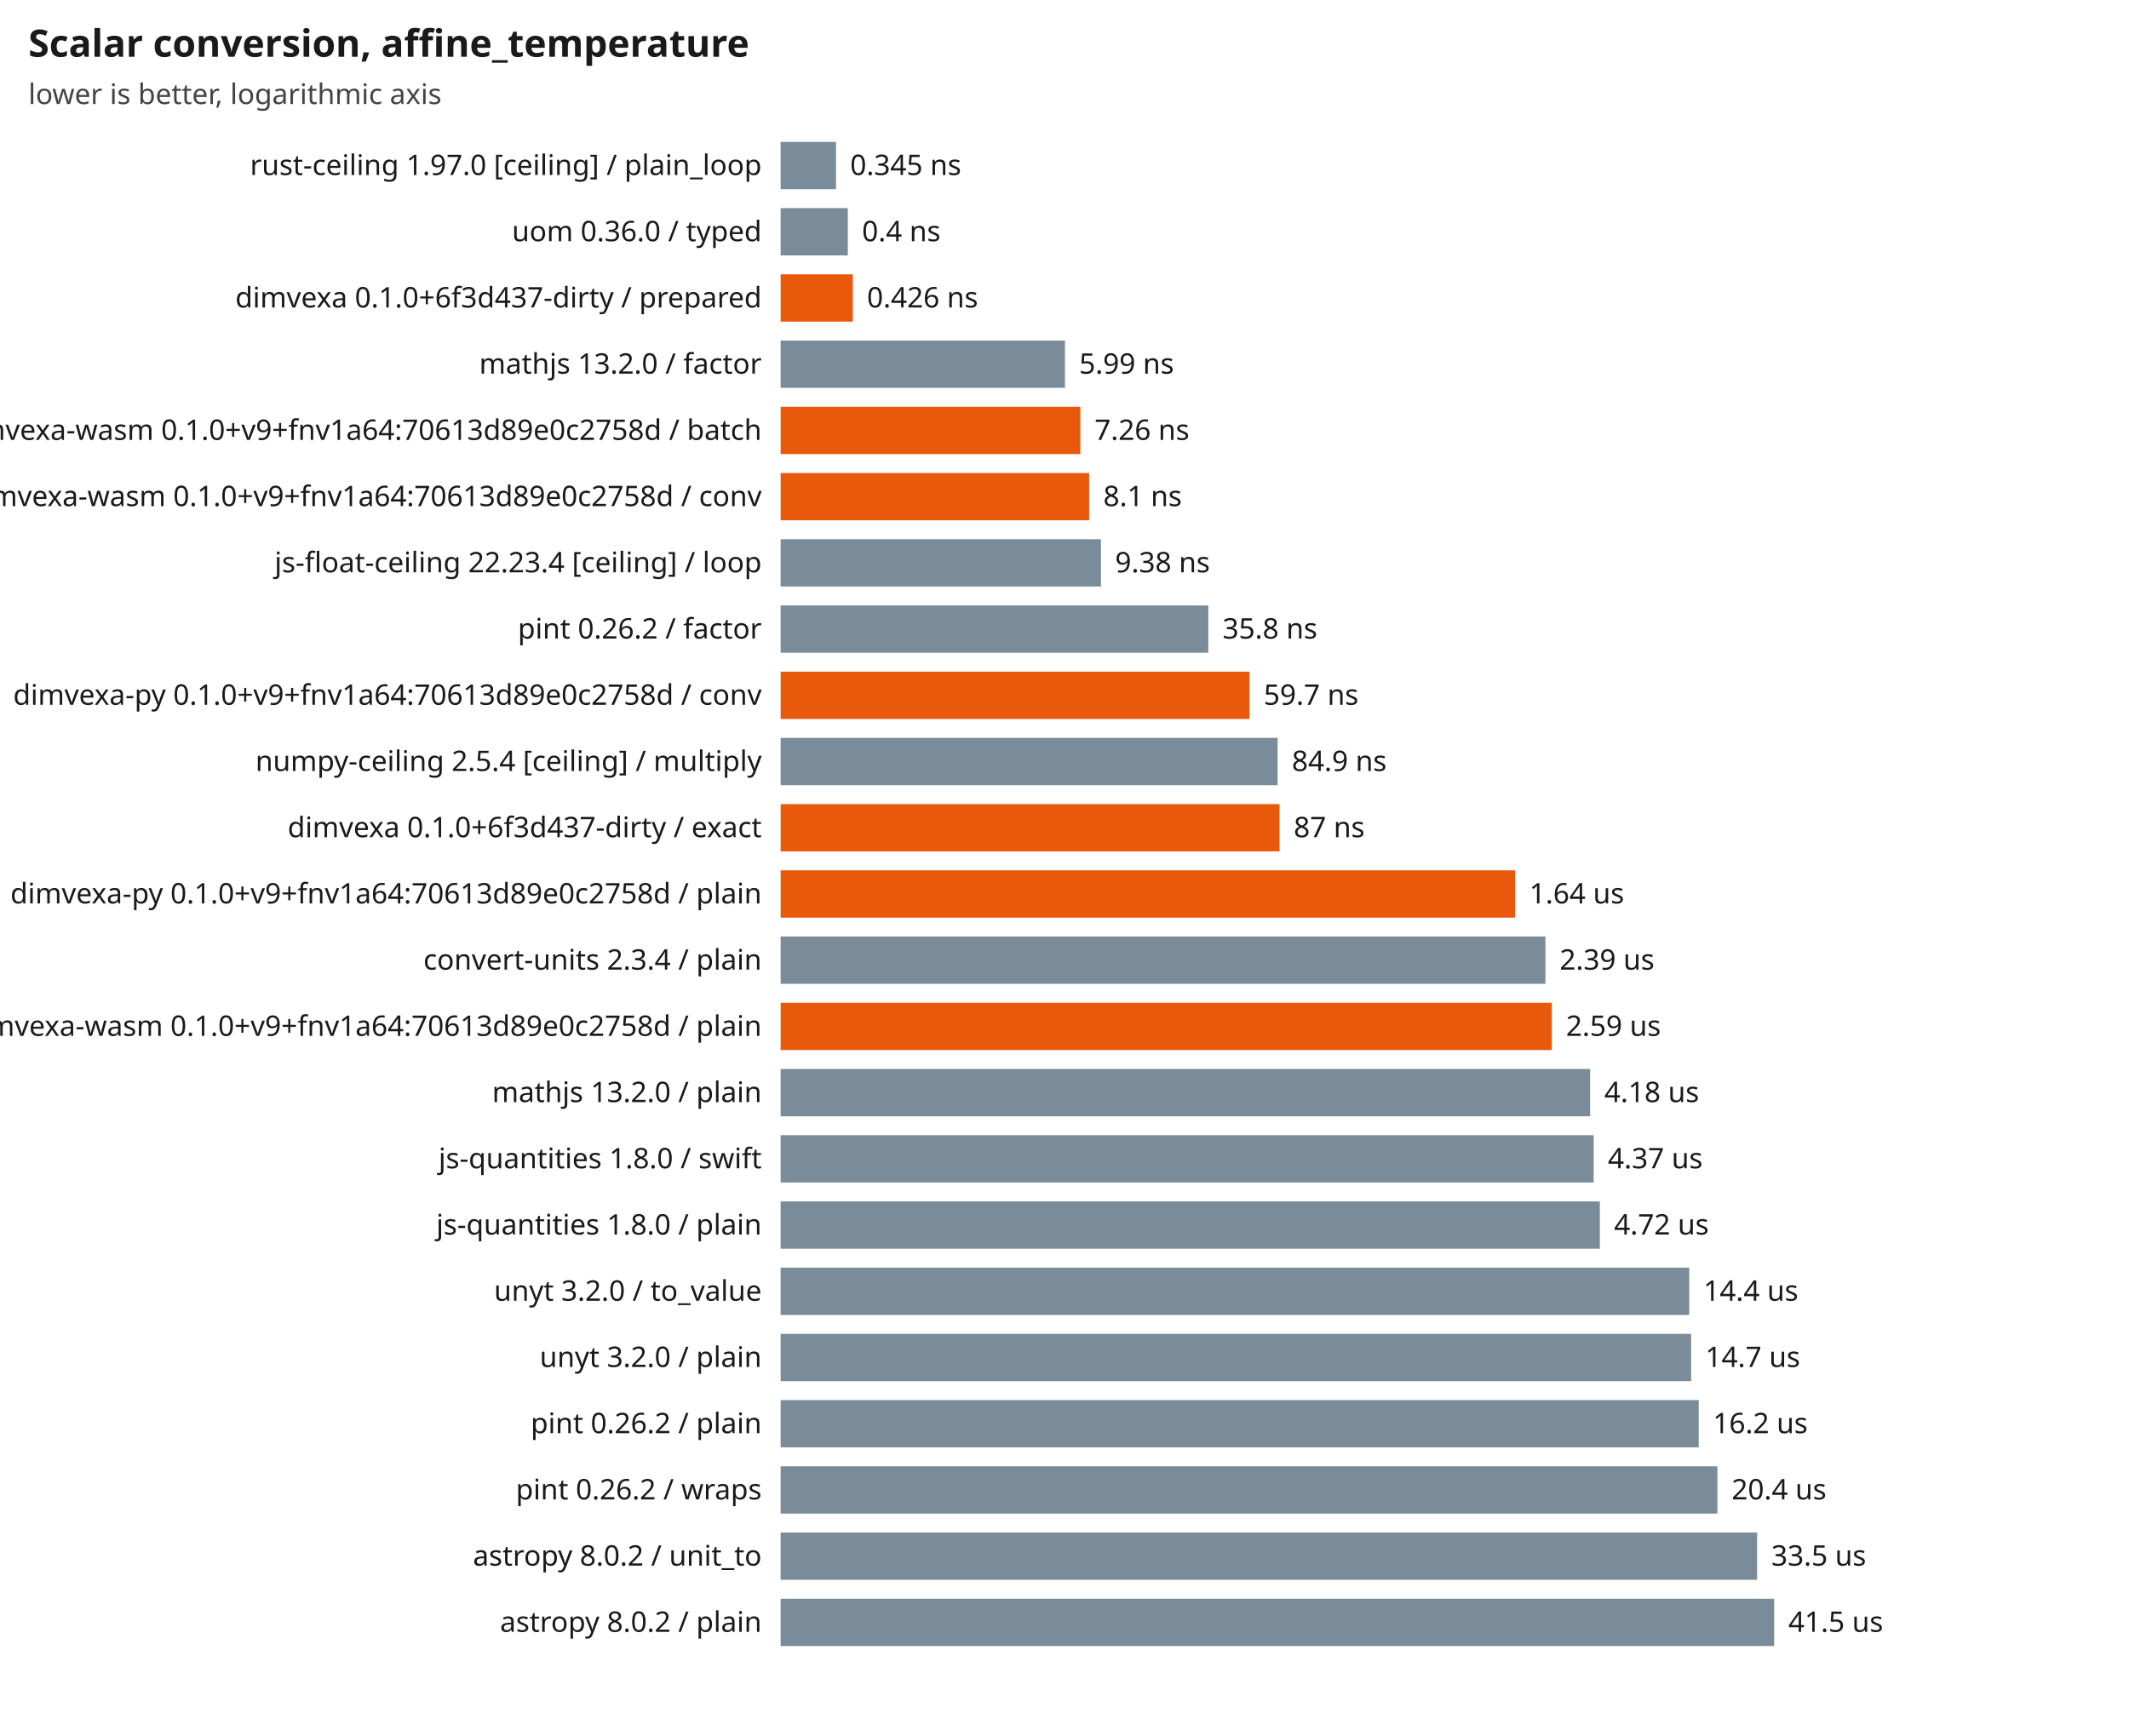
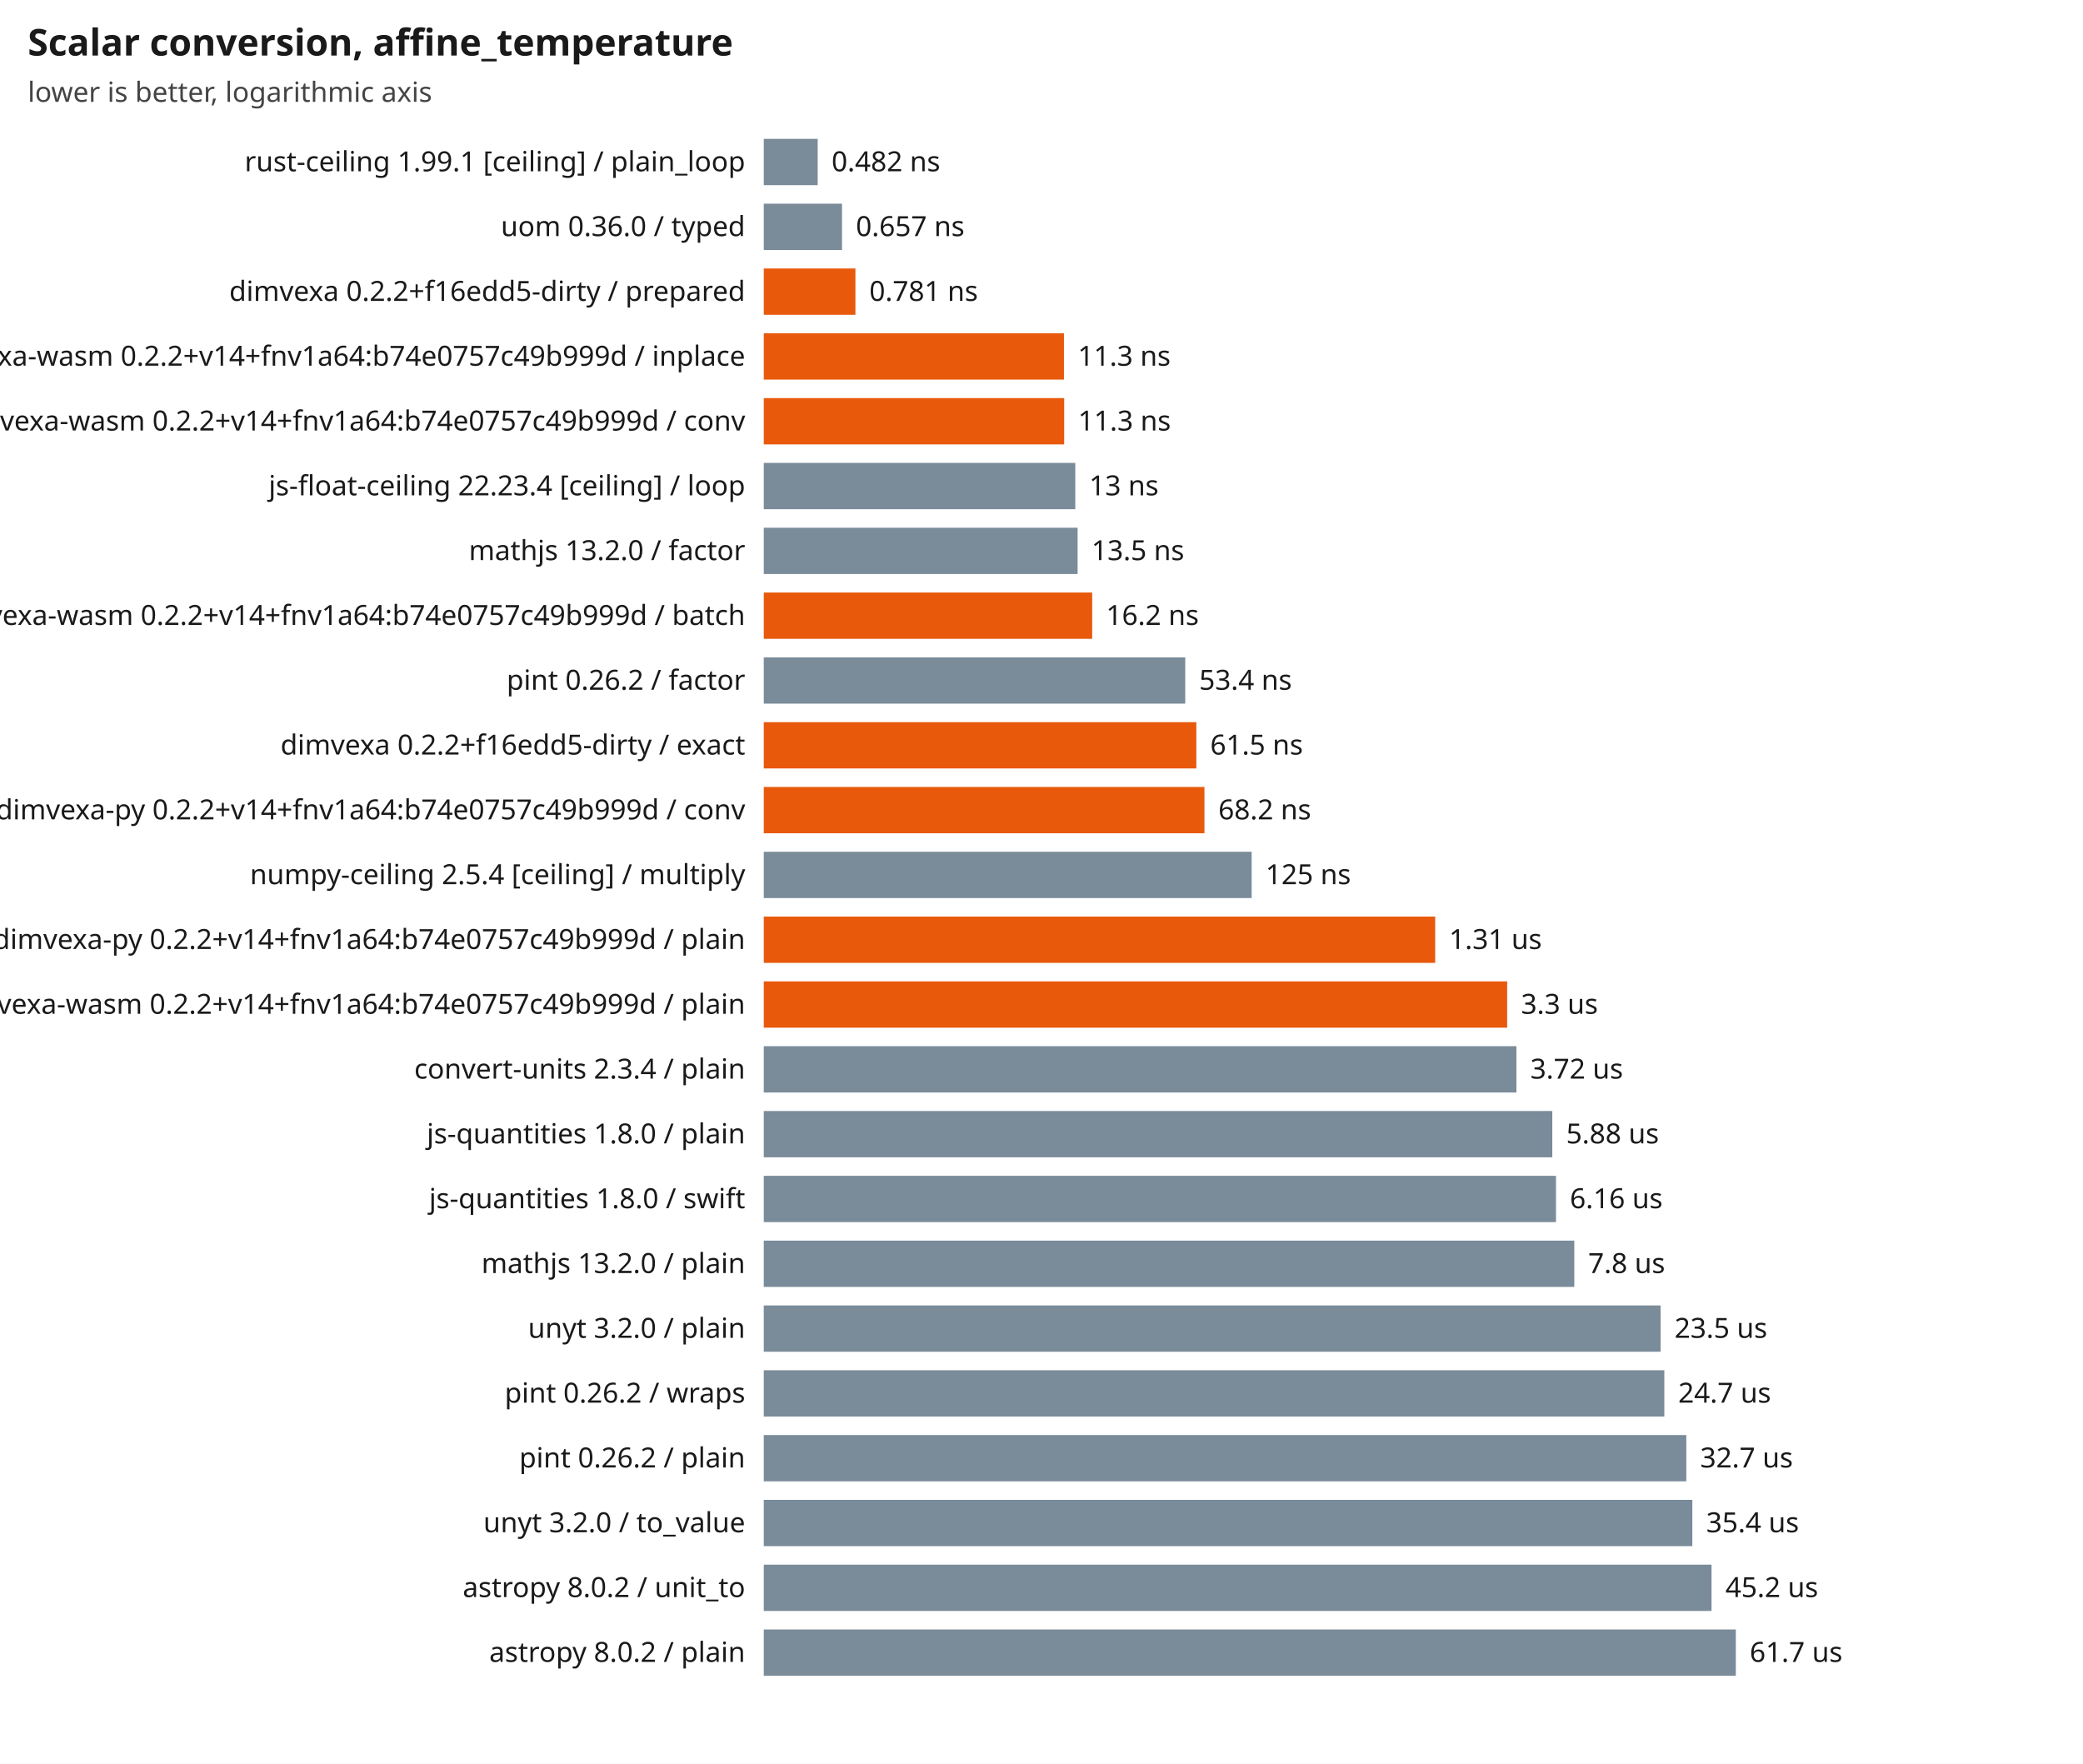
- <svg xmlns="http://www.w3.org/2000/svg" width="900" height="734" viewBox="0 0 900 734" role="img" aria-label="Scalar conversion, affine_temperature">
-   <rect width="900" height="734" fill="#ffffff" />
+ <svg xmlns="http://www.w3.org/2000/svg" width="900" height="762" viewBox="0 0 900 762" role="img" aria-label="Scalar conversion, affine_temperature">
+   <rect width="900" height="762" fill="#ffffff" />
  <text x="12" y="24" font-family="sans-serif" font-size="16" font-weight="bold" fill="#1a1a1a">Scalar conversion, affine_temperature</text>
  <text x="12" y="44" font-family="sans-serif" font-size="12" fill="#444444">lower is better, logarithmic axis</text>
-   <text x="322" y="74" text-anchor="end" font-family="sans-serif" font-size="12" fill="#1a1a1a">rust-ceiling 1.97.0 [ceiling] / plain_loop</text>
-   <rect x="330" y="60" width="23.4" height="20" fill="#7a8b99" />
-   <text x="359.4" y="74" font-family="sans-serif" font-size="12" fill="#1a1a1a">0.345 ns</text>
+   <text x="322" y="74" text-anchor="end" font-family="sans-serif" font-size="12" fill="#1a1a1a">rust-ceiling 1.99.1 [ceiling] / plain_loop</text>
+   <rect x="330" y="60" width="23.3" height="20" fill="#7a8b99" />
+   <text x="359.3" y="74" font-family="sans-serif" font-size="12" fill="#1a1a1a">0.482 ns</text>
  <text x="322" y="102" text-anchor="end" font-family="sans-serif" font-size="12" fill="#1a1a1a">uom 0.36.0 / typed</text>
-   <rect x="330" y="88" width="28.4" height="20" fill="#7a8b99" />
-   <text x="364.4" y="102" font-family="sans-serif" font-size="12" fill="#1a1a1a">0.4 ns</text>
-   <text x="322" y="130" text-anchor="end" font-family="sans-serif" font-size="12" fill="#1a1a1a">dimvexa 0.1.0+6f3d437-dirty / prepared</text>
-   <rect x="330" y="116" width="30.5" height="20" fill="#e8590c" />
-   <text x="366.5" y="130" font-family="sans-serif" font-size="12" fill="#1a1a1a">0.426 ns</text>
-   <text x="322" y="158" text-anchor="end" font-family="sans-serif" font-size="12" fill="#1a1a1a">mathjs 13.2.0 / factor</text>
-   <rect x="330" y="144" width="120.2" height="20" fill="#7a8b99" />
-   <text x="456.2" y="158" font-family="sans-serif" font-size="12" fill="#1a1a1a">5.99 ns</text>
-   <text x="322" y="186" text-anchor="end" font-family="sans-serif" font-size="12" fill="#1a1a1a">dimvexa-wasm 0.1.0+v9+fnv1a64:70613d89e0c2758d / batch</text>
-   <rect x="330" y="172" width="126.7" height="20" fill="#e8590c" />
-   <text x="462.7" y="186" font-family="sans-serif" font-size="12" fill="#1a1a1a">7.26 ns</text>
-   <text x="322" y="214" text-anchor="end" font-family="sans-serif" font-size="12" fill="#1a1a1a">dimvexa-wasm 0.1.0+v9+fnv1a64:70613d89e0c2758d / conv</text>
-   <rect x="330" y="200" width="130.4" height="20" fill="#e8590c" />
-   <text x="466.4" y="214" font-family="sans-serif" font-size="12" fill="#1a1a1a">8.1 ns</text>
-   <text x="322" y="242" text-anchor="end" font-family="sans-serif" font-size="12" fill="#1a1a1a">js-float-ceiling 22.23.4 [ceiling] / loop</text>
-   <rect x="330" y="228" width="135.4" height="20" fill="#7a8b99" />
-   <text x="471.4" y="242" font-family="sans-serif" font-size="12" fill="#1a1a1a">9.38 ns</text>
-   <text x="322" y="270" text-anchor="end" font-family="sans-serif" font-size="12" fill="#1a1a1a">pint 0.26.2 / factor</text>
-   <rect x="330" y="256" width="180.8" height="20" fill="#7a8b99" />
-   <text x="516.8" y="270" font-family="sans-serif" font-size="12" fill="#1a1a1a">35.8 ns</text>
-   <text x="322" y="298" text-anchor="end" font-family="sans-serif" font-size="12" fill="#1a1a1a">dimvexa-py 0.1.0+v9+fnv1a64:70613d89e0c2758d / conv</text>
-   <rect x="330" y="284" width="198.2" height="20" fill="#e8590c" />
-   <text x="534.2" y="298" font-family="sans-serif" font-size="12" fill="#1a1a1a">59.7 ns</text>
-   <text x="322" y="326" text-anchor="end" font-family="sans-serif" font-size="12" fill="#1a1a1a">numpy-ceiling 2.5.4 [ceiling] / multiply</text>
-   <rect x="330" y="312" width="210.1" height="20" fill="#7a8b99" />
-   <text x="546.1" y="326" font-family="sans-serif" font-size="12" fill="#1a1a1a">84.9 ns</text>
-   <text x="322" y="354" text-anchor="end" font-family="sans-serif" font-size="12" fill="#1a1a1a">dimvexa 0.1.0+6f3d437-dirty / exact</text>
-   <rect x="330" y="340" width="210.9" height="20" fill="#e8590c" />
-   <text x="546.9" y="354" font-family="sans-serif" font-size="12" fill="#1a1a1a">87 ns</text>
-   <text x="322" y="382" text-anchor="end" font-family="sans-serif" font-size="12" fill="#1a1a1a">dimvexa-py 0.1.0+v9+fnv1a64:70613d89e0c2758d / plain</text>
-   <rect x="330" y="368" width="310.5" height="20" fill="#e8590c" />
-   <text x="646.5" y="382" font-family="sans-serif" font-size="12" fill="#1a1a1a">1.64 us</text>
-   <text x="322" y="410" text-anchor="end" font-family="sans-serif" font-size="12" fill="#1a1a1a">convert-units 2.3.4 / plain</text>
-   <rect x="330" y="396" width="323.3" height="20" fill="#7a8b99" />
-   <text x="659.3" y="410" font-family="sans-serif" font-size="12" fill="#1a1a1a">2.39 us</text>
-   <text x="322" y="438" text-anchor="end" font-family="sans-serif" font-size="12" fill="#1a1a1a">dimvexa-wasm 0.1.0+v9+fnv1a64:70613d89e0c2758d / plain</text>
-   <rect x="330" y="424" width="326.0" height="20" fill="#e8590c" />
-   <text x="662.0" y="438" font-family="sans-serif" font-size="12" fill="#1a1a1a">2.59 us</text>
-   <text x="322" y="466" text-anchor="end" font-family="sans-serif" font-size="12" fill="#1a1a1a">mathjs 13.2.0 / plain</text>
-   <rect x="330" y="452" width="342.2" height="20" fill="#7a8b99" />
-   <text x="678.2" y="466" font-family="sans-serif" font-size="12" fill="#1a1a1a">4.18 us</text>
-   <text x="322" y="494" text-anchor="end" font-family="sans-serif" font-size="12" fill="#1a1a1a">js-quantities 1.8.0 / swift</text>
-   <rect x="330" y="480" width="343.7" height="20" fill="#7a8b99" />
-   <text x="679.7" y="494" font-family="sans-serif" font-size="12" fill="#1a1a1a">4.37 us</text>
-   <text x="322" y="522" text-anchor="end" font-family="sans-serif" font-size="12" fill="#1a1a1a">js-quantities 1.8.0 / plain</text>
-   <rect x="330" y="508" width="346.3" height="20" fill="#7a8b99" />
-   <text x="682.3" y="522" font-family="sans-serif" font-size="12" fill="#1a1a1a">4.72 us</text>
-   <text x="322" y="550" text-anchor="end" font-family="sans-serif" font-size="12" fill="#1a1a1a">unyt 3.2.0 / to_value</text>
-   <rect x="330" y="536" width="384.1" height="20" fill="#7a8b99" />
-   <text x="720.1" y="550" font-family="sans-serif" font-size="12" fill="#1a1a1a">14.4 us</text>
+   <rect x="330" y="88" width="33.8" height="20" fill="#7a8b99" />
+   <text x="369.8" y="102" font-family="sans-serif" font-size="12" fill="#1a1a1a">0.657 ns</text>
+   <text x="322" y="130" text-anchor="end" font-family="sans-serif" font-size="12" fill="#1a1a1a">dimvexa 0.2.2+f16edd5-dirty / prepared</text>
+   <rect x="330" y="116" width="39.6" height="20" fill="#e8590c" />
+   <text x="375.6" y="130" font-family="sans-serif" font-size="12" fill="#1a1a1a">0.781 ns</text>
+   <text x="322" y="158" text-anchor="end" font-family="sans-serif" font-size="12" fill="#1a1a1a">dimvexa-wasm 0.2.2+v14+fnv1a64:b74e0757c49b999d / inplace</text>
+   <rect x="330" y="144" width="129.7" height="20" fill="#e8590c" />
+   <text x="465.7" y="158" font-family="sans-serif" font-size="12" fill="#1a1a1a">11.3 ns</text>
+   <text x="322" y="186" text-anchor="end" font-family="sans-serif" font-size="12" fill="#1a1a1a">dimvexa-wasm 0.2.2+v14+fnv1a64:b74e0757c49b999d / conv</text>
+   <rect x="330" y="172" width="129.8" height="20" fill="#e8590c" />
+   <text x="465.8" y="186" font-family="sans-serif" font-size="12" fill="#1a1a1a">11.3 ns</text>
+   <text x="322" y="214" text-anchor="end" font-family="sans-serif" font-size="12" fill="#1a1a1a">js-float-ceiling 22.23.4 [ceiling] / loop</text>
+   <rect x="330" y="200" width="134.6" height="20" fill="#7a8b99" />
+   <text x="470.6" y="214" font-family="sans-serif" font-size="12" fill="#1a1a1a">13 ns</text>
+   <text x="322" y="242" text-anchor="end" font-family="sans-serif" font-size="12" fill="#1a1a1a">mathjs 13.2.0 / factor</text>
+   <rect x="330" y="228" width="135.6" height="20" fill="#7a8b99" />
+   <text x="471.6" y="242" font-family="sans-serif" font-size="12" fill="#1a1a1a">13.5 ns</text>
+   <text x="322" y="270" text-anchor="end" font-family="sans-serif" font-size="12" fill="#1a1a1a">dimvexa-wasm 0.2.2+v14+fnv1a64:b74e0757c49b999d / batch</text>
+   <rect x="330" y="256" width="141.9" height="20" fill="#e8590c" />
+   <text x="477.9" y="270" font-family="sans-serif" font-size="12" fill="#1a1a1a">16.2 ns</text>
+   <text x="322" y="298" text-anchor="end" font-family="sans-serif" font-size="12" fill="#1a1a1a">pint 0.26.2 / factor</text>
+   <rect x="330" y="284" width="182.1" height="20" fill="#7a8b99" />
+   <text x="518.1" y="298" font-family="sans-serif" font-size="12" fill="#1a1a1a">53.4 ns</text>
+   <text x="322" y="326" text-anchor="end" font-family="sans-serif" font-size="12" fill="#1a1a1a">dimvexa 0.2.2+f16edd5-dirty / exact</text>
+   <rect x="330" y="312" width="186.9" height="20" fill="#e8590c" />
+   <text x="522.9" y="326" font-family="sans-serif" font-size="12" fill="#1a1a1a">61.5 ns</text>
+   <text x="322" y="354" text-anchor="end" font-family="sans-serif" font-size="12" fill="#1a1a1a">dimvexa-py 0.2.2+v14+fnv1a64:b74e0757c49b999d / conv</text>
+   <rect x="330" y="340" width="190.4" height="20" fill="#e8590c" />
+   <text x="526.4" y="354" font-family="sans-serif" font-size="12" fill="#1a1a1a">68.2 ns</text>
+   <text x="322" y="382" text-anchor="end" font-family="sans-serif" font-size="12" fill="#1a1a1a">numpy-ceiling 2.5.4 [ceiling] / multiply</text>
+   <rect x="330" y="368" width="210.8" height="20" fill="#7a8b99" />
+   <text x="546.8" y="382" font-family="sans-serif" font-size="12" fill="#1a1a1a">125 ns</text>
+   <text x="322" y="410" text-anchor="end" font-family="sans-serif" font-size="12" fill="#1a1a1a">dimvexa-py 0.2.2+v14+fnv1a64:b74e0757c49b999d / plain</text>
+   <rect x="330" y="396" width="290.1" height="20" fill="#e8590c" />
+   <text x="626.1" y="410" font-family="sans-serif" font-size="12" fill="#1a1a1a">1.31 us</text>
+   <text x="322" y="438" text-anchor="end" font-family="sans-serif" font-size="12" fill="#1a1a1a">dimvexa-wasm 0.2.2+v14+fnv1a64:b74e0757c49b999d / plain</text>
+   <rect x="330" y="424" width="321.2" height="20" fill="#e8590c" />
+   <text x="657.2" y="438" font-family="sans-serif" font-size="12" fill="#1a1a1a">3.3 us</text>
+   <text x="322" y="466" text-anchor="end" font-family="sans-serif" font-size="12" fill="#1a1a1a">convert-units 2.3.4 / plain</text>
+   <rect x="330" y="452" width="325.2" height="20" fill="#7a8b99" />
+   <text x="661.2" y="466" font-family="sans-serif" font-size="12" fill="#1a1a1a">3.72 us</text>
+   <text x="322" y="494" text-anchor="end" font-family="sans-serif" font-size="12" fill="#1a1a1a">js-quantities 1.8.0 / plain</text>
+   <rect x="330" y="480" width="340.7" height="20" fill="#7a8b99" />
+   <text x="676.7" y="494" font-family="sans-serif" font-size="12" fill="#1a1a1a">5.88 us</text>
+   <text x="322" y="522" text-anchor="end" font-family="sans-serif" font-size="12" fill="#1a1a1a">js-quantities 1.8.0 / swift</text>
+   <rect x="330" y="508" width="342.3" height="20" fill="#7a8b99" />
+   <text x="678.3" y="522" font-family="sans-serif" font-size="12" fill="#1a1a1a">6.16 us</text>
+   <text x="322" y="550" text-anchor="end" font-family="sans-serif" font-size="12" fill="#1a1a1a">mathjs 13.2.0 / plain</text>
+   <rect x="330" y="536" width="350.2" height="20" fill="#7a8b99" />
+   <text x="686.2" y="550" font-family="sans-serif" font-size="12" fill="#1a1a1a">7.8 us</text>
  <text x="322" y="578" text-anchor="end" font-family="sans-serif" font-size="12" fill="#1a1a1a">unyt 3.2.0 / plain</text>
-   <rect x="330" y="564" width="384.9" height="20" fill="#7a8b99" />
-   <text x="720.9" y="578" font-family="sans-serif" font-size="12" fill="#1a1a1a">14.7 us</text>
-   <text x="322" y="606" text-anchor="end" font-family="sans-serif" font-size="12" fill="#1a1a1a">pint 0.26.2 / plain</text>
-   <rect x="330" y="592" width="388.1" height="20" fill="#7a8b99" />
-   <text x="724.1" y="606" font-family="sans-serif" font-size="12" fill="#1a1a1a">16.2 us</text>
-   <text x="322" y="634" text-anchor="end" font-family="sans-serif" font-size="12" fill="#1a1a1a">pint 0.26.2 / wraps</text>
-   <rect x="330" y="620" width="396.0" height="20" fill="#7a8b99" />
-   <text x="732.0" y="634" font-family="sans-serif" font-size="12" fill="#1a1a1a">20.4 us</text>
-   <text x="322" y="662" text-anchor="end" font-family="sans-serif" font-size="12" fill="#1a1a1a">astropy 8.0.2 / unit_to</text>
-   <rect x="330" y="648" width="412.8" height="20" fill="#7a8b99" />
-   <text x="748.8" y="662" font-family="sans-serif" font-size="12" fill="#1a1a1a">33.5 us</text>
-   <text x="322" y="690" text-anchor="end" font-family="sans-serif" font-size="12" fill="#1a1a1a">astropy 8.0.2 / plain</text>
-   <rect x="330" y="676" width="420.0" height="20" fill="#7a8b99" />
-   <text x="756.0" y="690" font-family="sans-serif" font-size="12" fill="#1a1a1a">41.5 us</text>
+   <rect x="330" y="564" width="387.5" height="20" fill="#7a8b99" />
+   <text x="723.5" y="578" font-family="sans-serif" font-size="12" fill="#1a1a1a">23.5 us</text>
+   <text x="322" y="606" text-anchor="end" font-family="sans-serif" font-size="12" fill="#1a1a1a">pint 0.26.2 / wraps</text>
+   <rect x="330" y="592" width="389.1" height="20" fill="#7a8b99" />
+   <text x="725.1" y="606" font-family="sans-serif" font-size="12" fill="#1a1a1a">24.7 us</text>
+   <text x="322" y="634" text-anchor="end" font-family="sans-serif" font-size="12" fill="#1a1a1a">pint 0.26.2 / plain</text>
+   <rect x="330" y="620" width="398.6" height="20" fill="#7a8b99" />
+   <text x="734.6" y="634" font-family="sans-serif" font-size="12" fill="#1a1a1a">32.7 us</text>
+   <text x="322" y="662" text-anchor="end" font-family="sans-serif" font-size="12" fill="#1a1a1a">unyt 3.2.0 / to_value</text>
+   <rect x="330" y="648" width="401.2" height="20" fill="#7a8b99" />
+   <text x="737.2" y="662" font-family="sans-serif" font-size="12" fill="#1a1a1a">35.4 us</text>
+   <text x="322" y="690" text-anchor="end" font-family="sans-serif" font-size="12" fill="#1a1a1a">astropy 8.0.2 / unit_to</text>
+   <rect x="330" y="676" width="409.5" height="20" fill="#7a8b99" />
+   <text x="745.5" y="690" font-family="sans-serif" font-size="12" fill="#1a1a1a">45.2 us</text>
+   <text x="322" y="718" text-anchor="end" font-family="sans-serif" font-size="12" fill="#1a1a1a">astropy 8.0.2 / plain</text>
+   <rect x="330" y="704" width="420.0" height="20" fill="#7a8b99" />
+   <text x="756.0" y="718" font-family="sans-serif" font-size="12" fill="#1a1a1a">61.7 us</text>
</svg>
